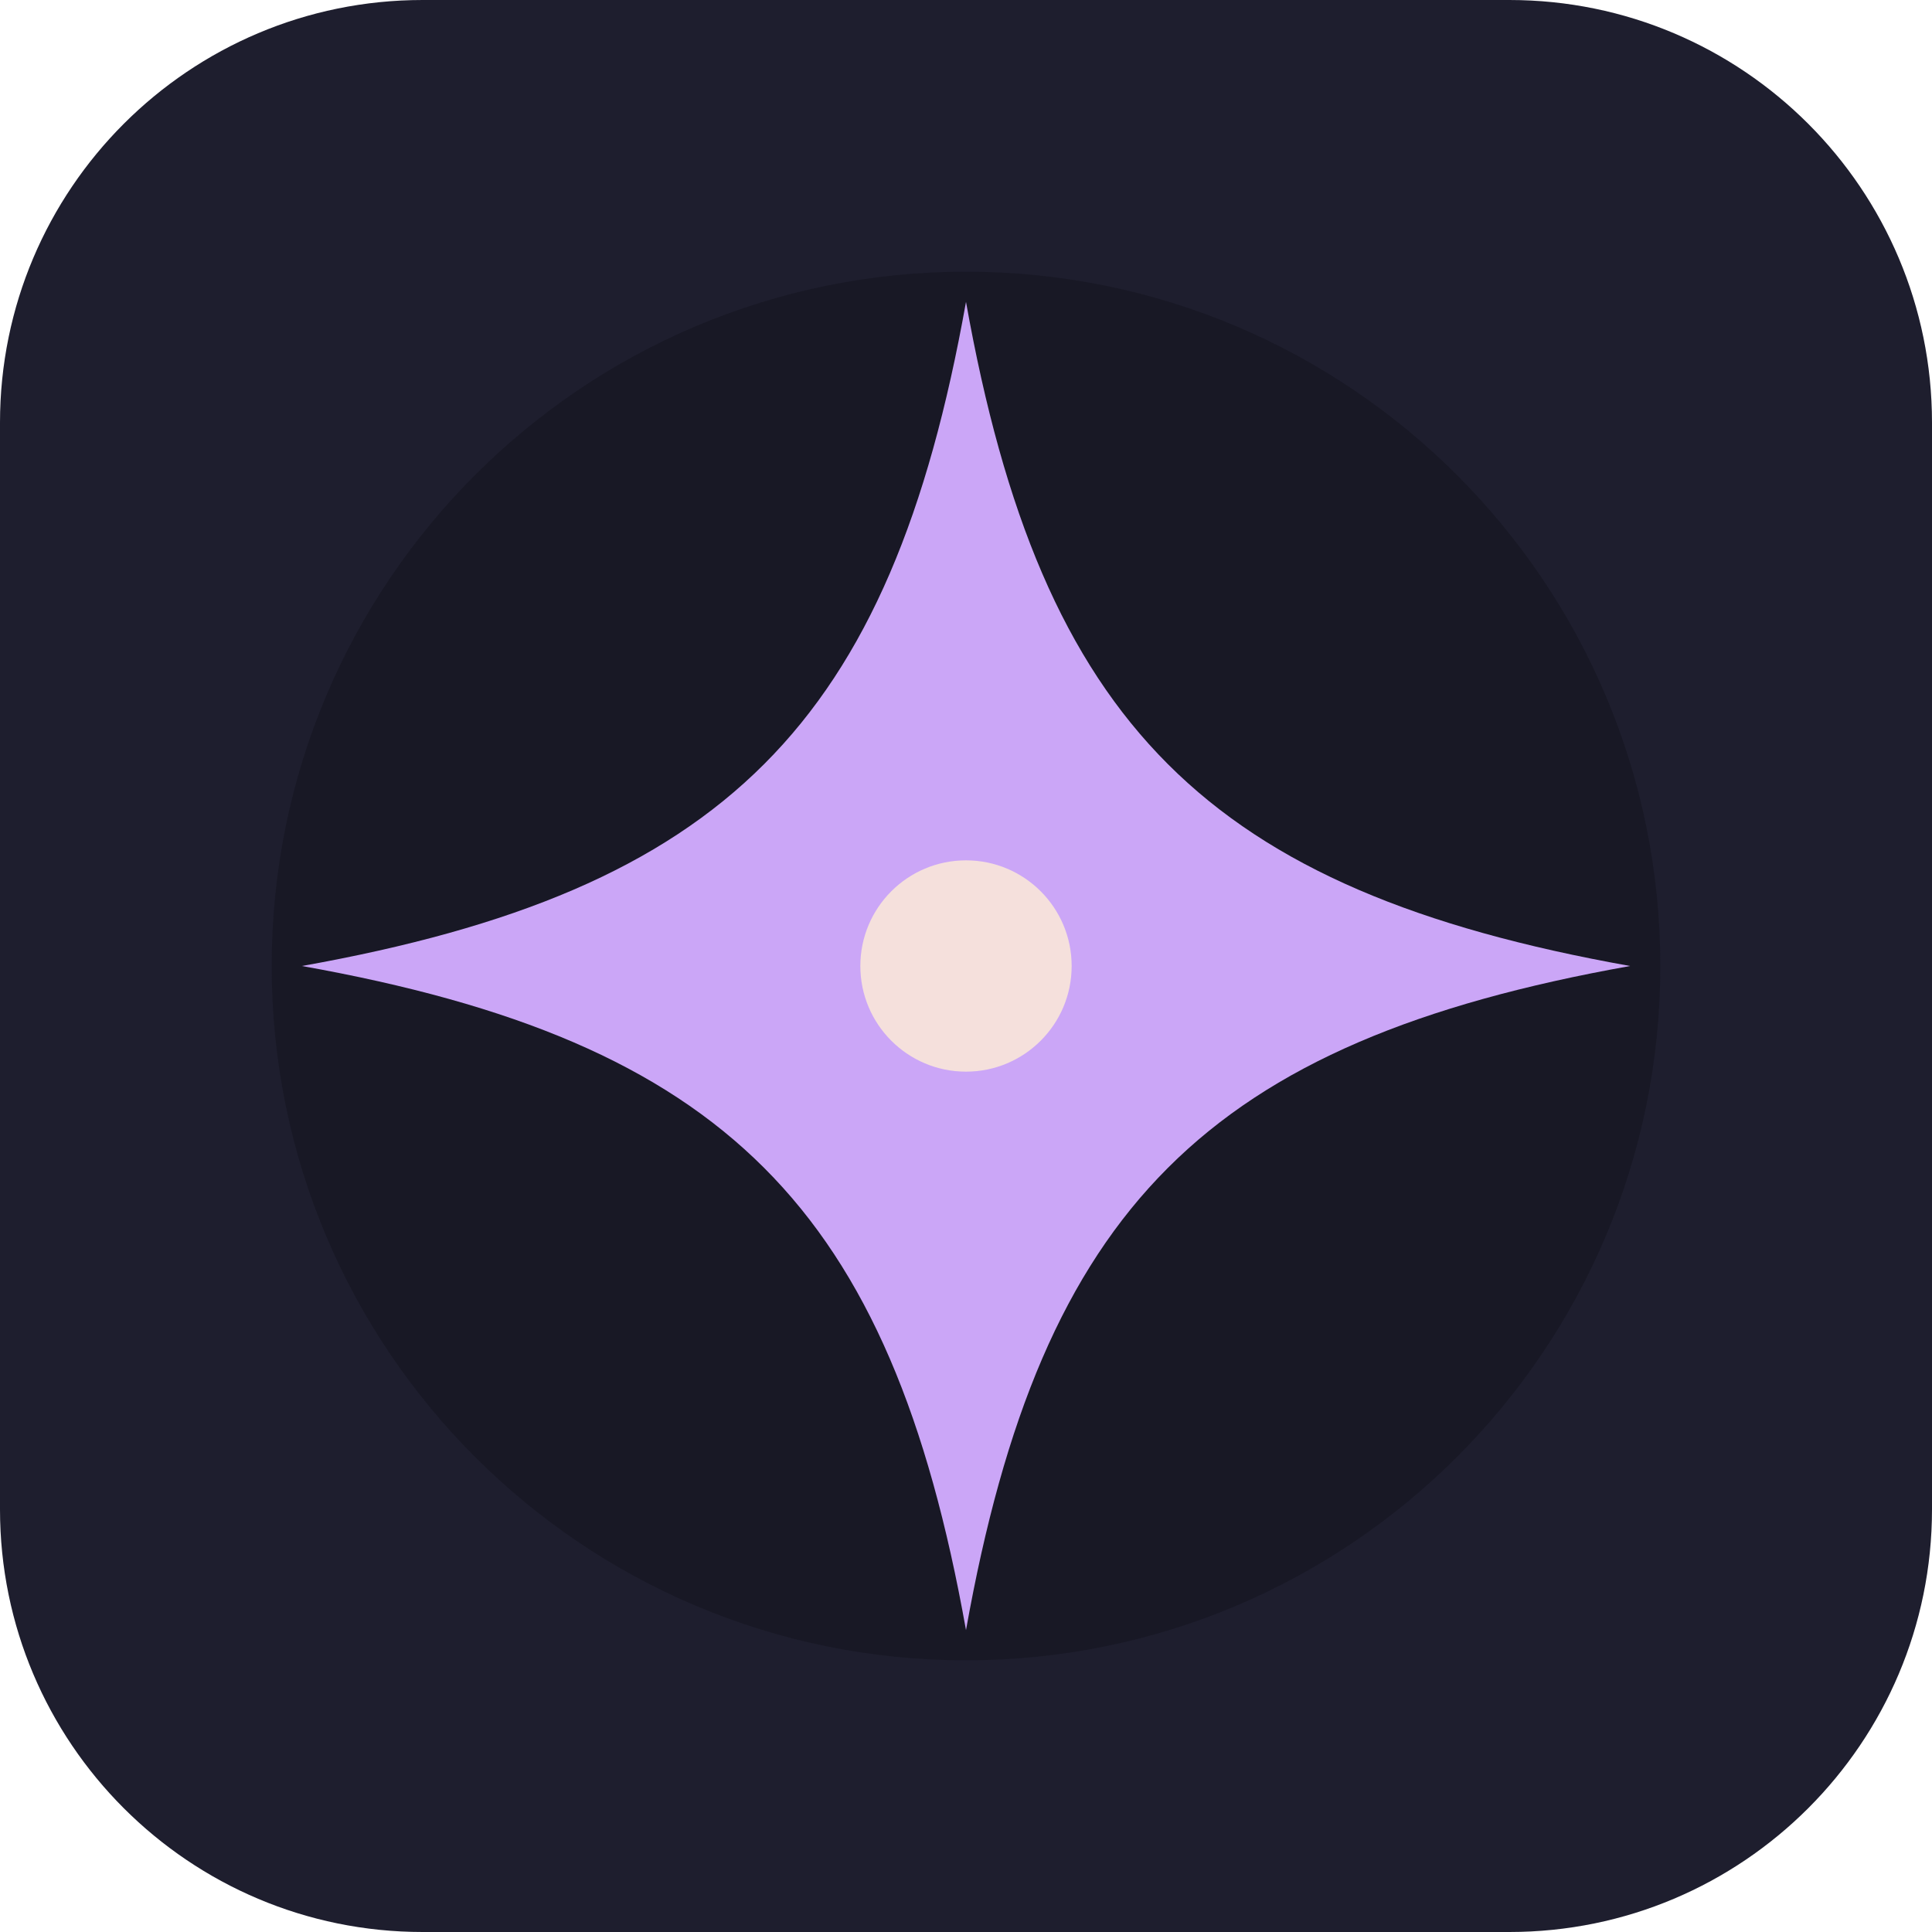
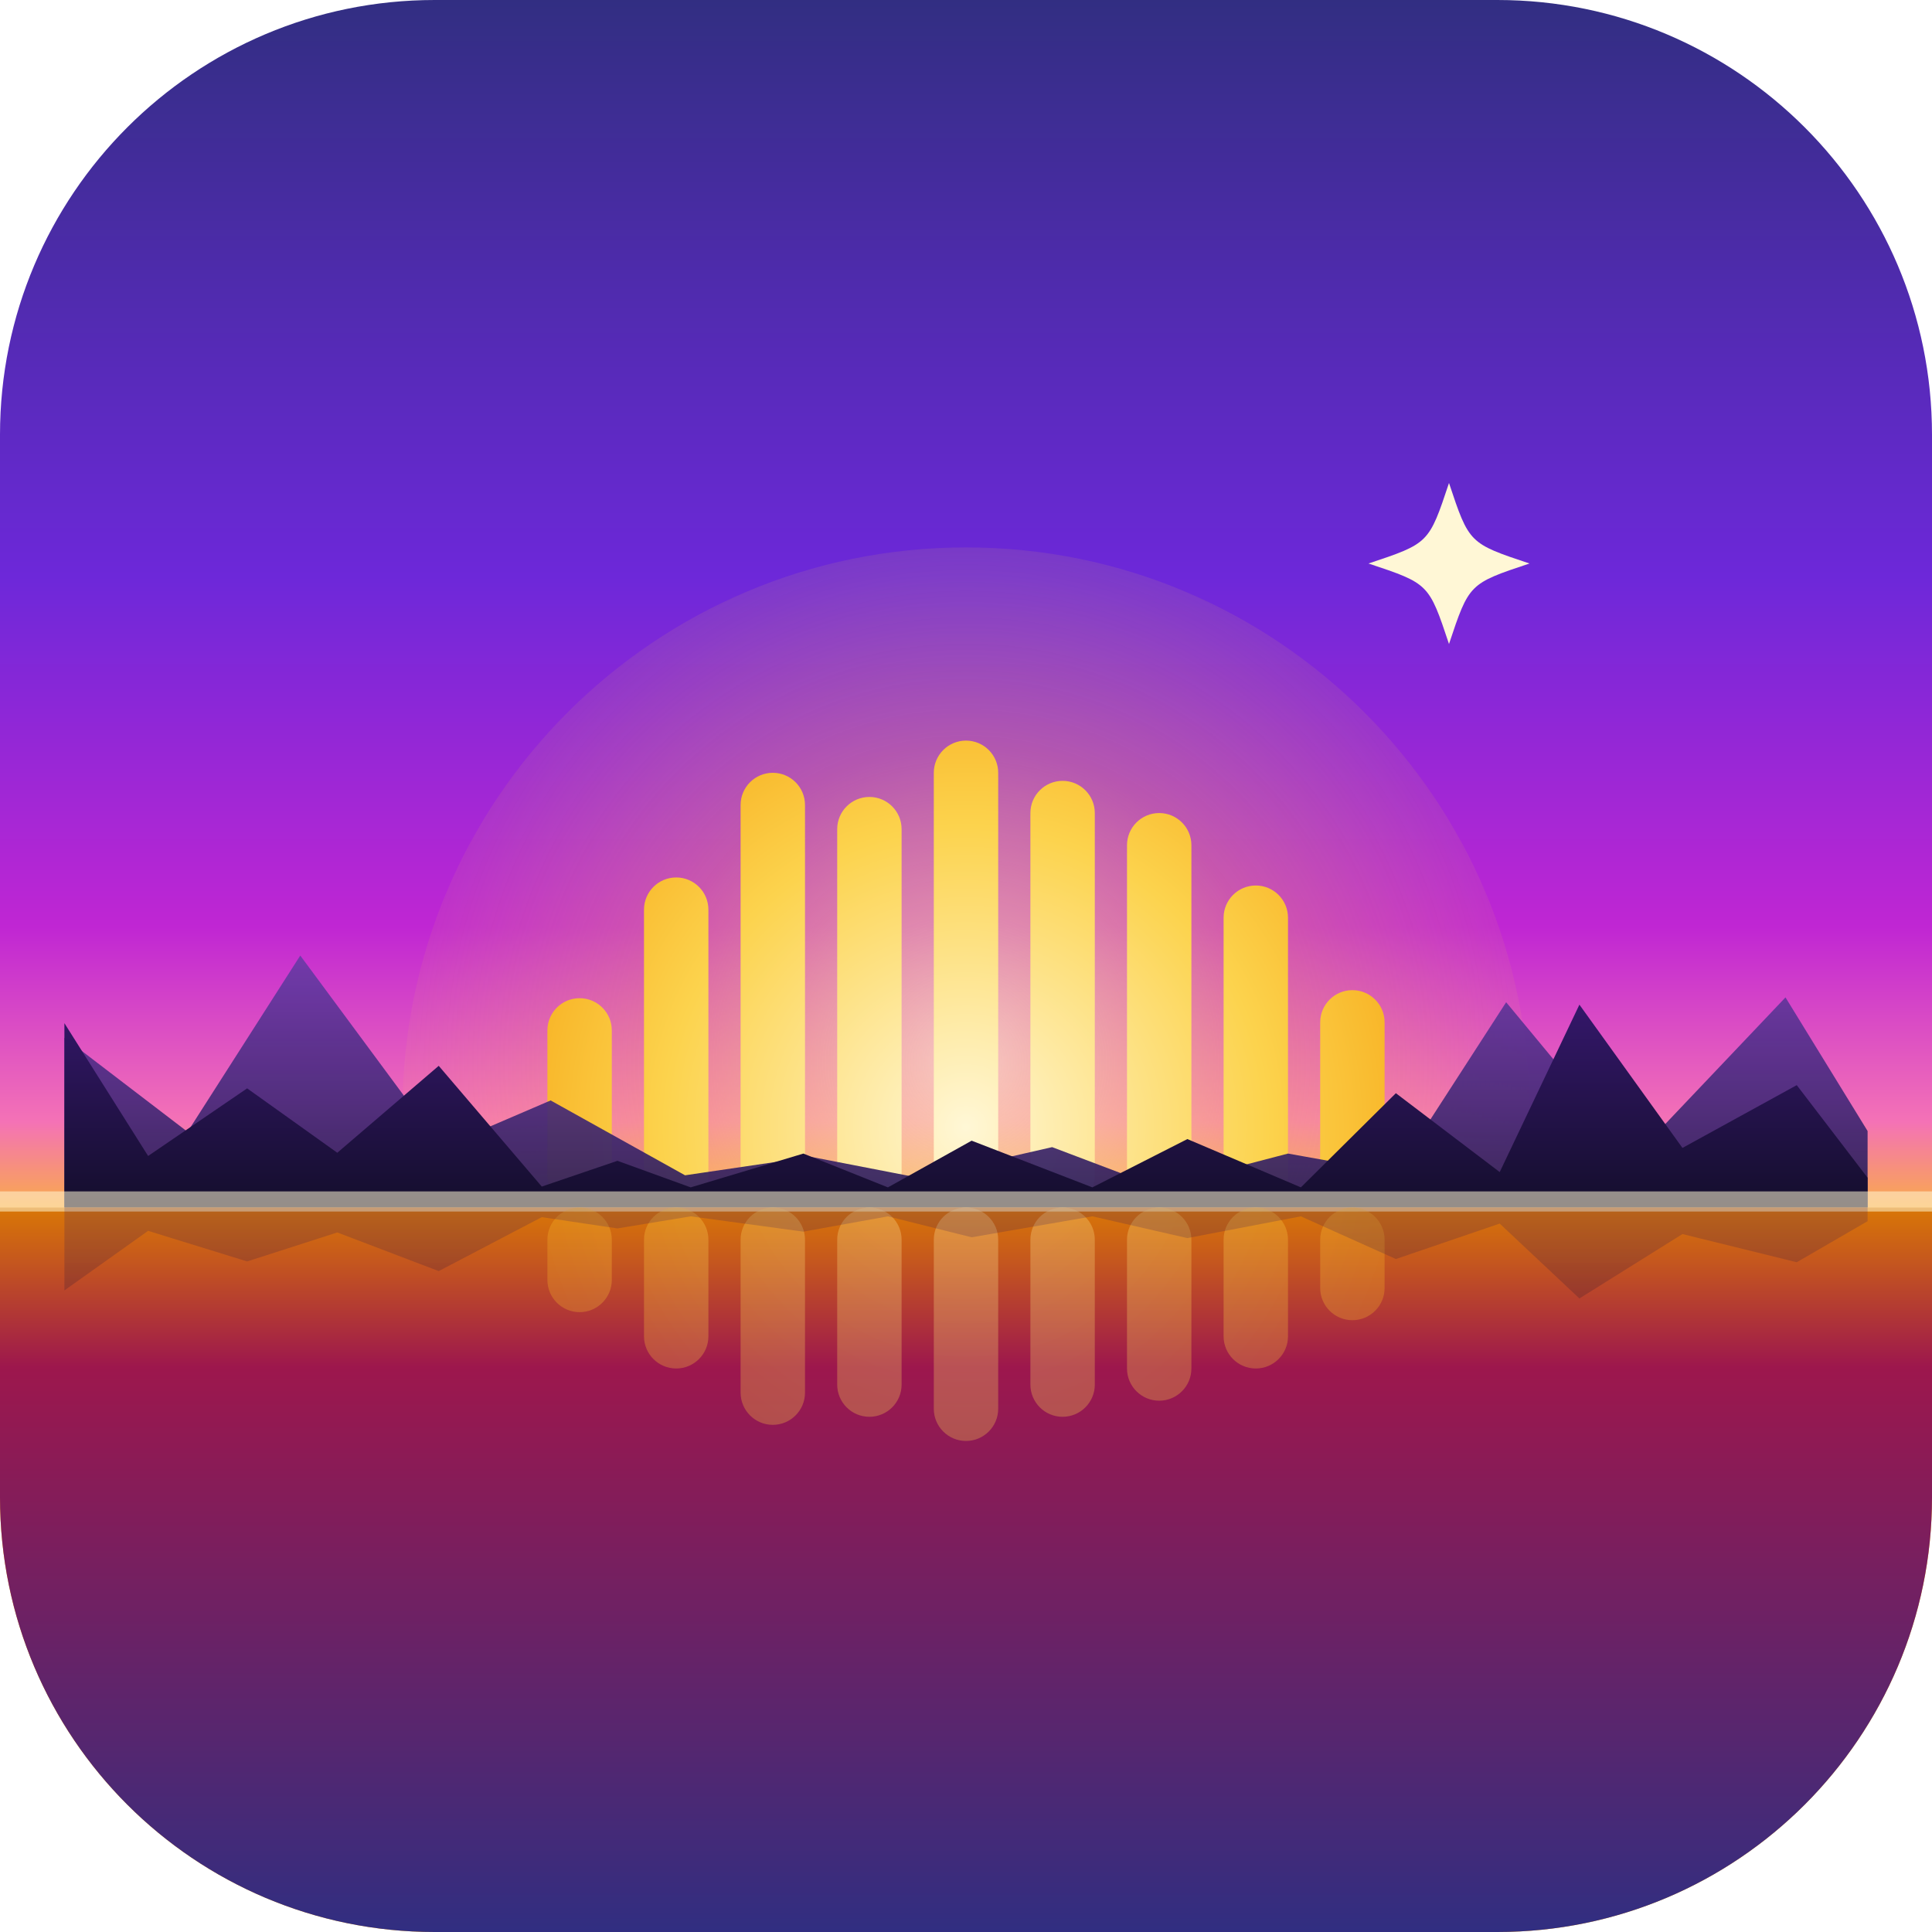
- <svg xmlns="http://www.w3.org/2000/svg" width="256" height="256" viewBox="0 0 256 256">
-   <rect width="256" height="256" rx="56" fill="#1e1e2e" />
-   <circle cx="128" cy="128" r="92" fill="#181825" />
-   <path d="M128 40            C 138 96, 160 118, 216 128            C 160 138, 138 160, 128 216            C 118 160, 96 138, 40 128            C 96 118, 118 96, 128 40 Z" fill="#cba6f7" />
-   <circle cx="128" cy="128" r="14" fill="#f5e0dc" />
+ <svg xmlns="http://www.w3.org/2000/svg" viewBox="0 0 240 240" width="240" height="240" role="img" aria-label="Hespera">
+   <defs>
+     <linearGradient id="hespera-sky" x1="0" y1="0" x2="0" y2="1">
+       <stop offset="0" stop-color="#312e81" />
+       <stop offset=".30" stop-color="#6d28d9" />
+       <stop offset=".48" stop-color="#c026d3" />
+       <stop offset=".58" stop-color="#f472b6" />
+       <stop offset=".64" stop-color="#fbbf24" />
+       <stop offset="1" stop-color="#f59e0b" />
+     </linearGradient>
+     <linearGradient id="hespera-sea" x1="0" y1="0" x2="0" y2="1">
+       <stop offset="0" stop-color="#d97706" />
+       <stop offset=".22" stop-color="#9d174d" />
+       <stop offset="1" stop-color="#312e81" />
+     </linearGradient>
+     <radialGradient id="hespera-sun" gradientUnits="userSpaceOnUse" cx="120" cy="140" r="68">
+       <stop offset="0" stop-color="#fff7d6" />
+       <stop offset=".55" stop-color="#fcd34d" />
+       <stop offset="1" stop-color="#f59e0b" />
+     </radialGradient>
+     <radialGradient id="hespera-glow" gradientUnits="userSpaceOnUse" cx="120" cy="132" r="78">
+       <stop offset="0" stop-color="#fff3c4" stop-opacity=".72" />
+       <stop offset=".5" stop-color="#fcd34d" stop-opacity=".28" />
+       <stop offset="1" stop-color="#fcd34d" stop-opacity="0" />
+     </radialGradient>
+     <linearGradient id="hespera-back" x1="0" y1="0" x2="0" y2="1">
+       <stop offset="0" stop-color="#6b3aa8" />
+       <stop offset="1" stop-color="#2a1d56" />
+     </linearGradient>
+     <linearGradient id="hespera-front" x1="0" y1="0" x2="0" y2="1">
+       <stop offset="0" stop-color="#34176a" />
+       <stop offset="1" stop-color="#140e2c" />
+     </linearGradient>
+     <clipPath id="hespera-frame">
+       <rect width="240" height="240" rx="54" />
+     </clipPath>
+   </defs>
+   <g clip-path="url(#hespera-frame)">
+     <rect width="240" height="240" fill="url(#hespera-sky)" />
+     <path d="M180,60 C182.5,67.5 182.5,67.5 190,70 C182.5,72.5 182.5,72.5 180,80 C177.5,72.5 177.5,72.5 170,70 C177.5,67.5 177.5,67.5 180,60 Z" fill="#fff7d6" />
+     <circle cx="120" cy="138" r="70" fill="url(#hespera-glow)" />
+     <g fill="url(#hespera-sun)">
+       <rect x="68" y="124" width="8" height="26" rx="4" />
+       <rect x="80" y="109" width="8" height="41" rx="4" />
+       <rect x="92" y="96" width="8" height="54" rx="4" />
+       <rect x="104" y="99" width="8" height="51" rx="4" />
+       <rect x="116" y="92" width="8" height="58" rx="4" />
+       <rect x="128" y="97" width="8" height="53" rx="4" />
+       <rect x="140" y="101" width="8" height="49" rx="4" />
+       <rect x="152" y="110" width="8" height="40" rx="4" />
+       <rect x="164" y="123" width="8" height="27" rx="4" />
+     </g>
+     <polygon points="8,150.0 8.0,128.9 23.3,140.6 37.3,118.7 54.9,142.5 68.4,136.7 85.1,146.0 100.7,143.7 114.1,146.3 130.7,142.5 143.9,147.5 160.0,143.3 173.4,145.7 187.1,124.5 203.0,143.7 221.8,123.9 232.0,140.5 232,150.0" fill="url(#hespera-back)" opacity=".92" />
+     <polygon points="8,150.0 8.0,127.1 18.4,143.6 30.7,135.2 41.9,143.2 54.5,132.4 67.3,147.4 76.7,144.2 85.8,147.5 99.8,143.3 110.3,147.5 120.7,141.7 135.7,147.5 147.5,141.5 161.6,147.5 173.4,135.8 186.3,145.6 196.2,124.8 209.0,142.6 223.2,134.8 232.0,146.3 232,150.0" fill="url(#hespera-front)" />
+     <rect x="0" y="150" width="240" height="90" fill="url(#hespera-sea)" />
+     <rect x="0" y="148" width="240" height="2.5" fill="#fff7d6" opacity=".55" />
+     <g fill="url(#hespera-sun)" opacity=".30">
+       <rect x="68" y="150" width="8" height="13" rx="4" />
+       <rect x="80" y="150" width="8" height="20" rx="4" />
+       <rect x="92" y="150" width="8" height="27" rx="4" />
+       <rect x="104" y="150" width="8" height="26" rx="4" />
+       <rect x="116" y="150" width="8" height="29" rx="4" />
+       <rect x="128" y="150" width="8" height="26" rx="4" />
+       <rect x="140" y="150" width="8" height="24" rx="4" />
+       <rect x="152" y="150" width="8" height="20" rx="4" />
+       <rect x="164" y="150" width="8" height="14" rx="4" />
+     </g>
+     <polygon points="8,150.0 8.0,160.3 18.4,152.9 30.7,156.7 41.9,153.1 54.5,157.9 67.3,151.2 76.7,152.6 85.8,151.1 99.8,153.0 110.3,151.1 120.7,153.7 135.7,151.1 147.5,153.8 161.6,151.1 173.4,156.4 186.3,152.0 196.2,161.3 209.0,153.3 223.2,156.8 232.0,151.7 232,150.0" fill="url(#hespera-front)" opacity=".2" />
+   </g>
</svg>
